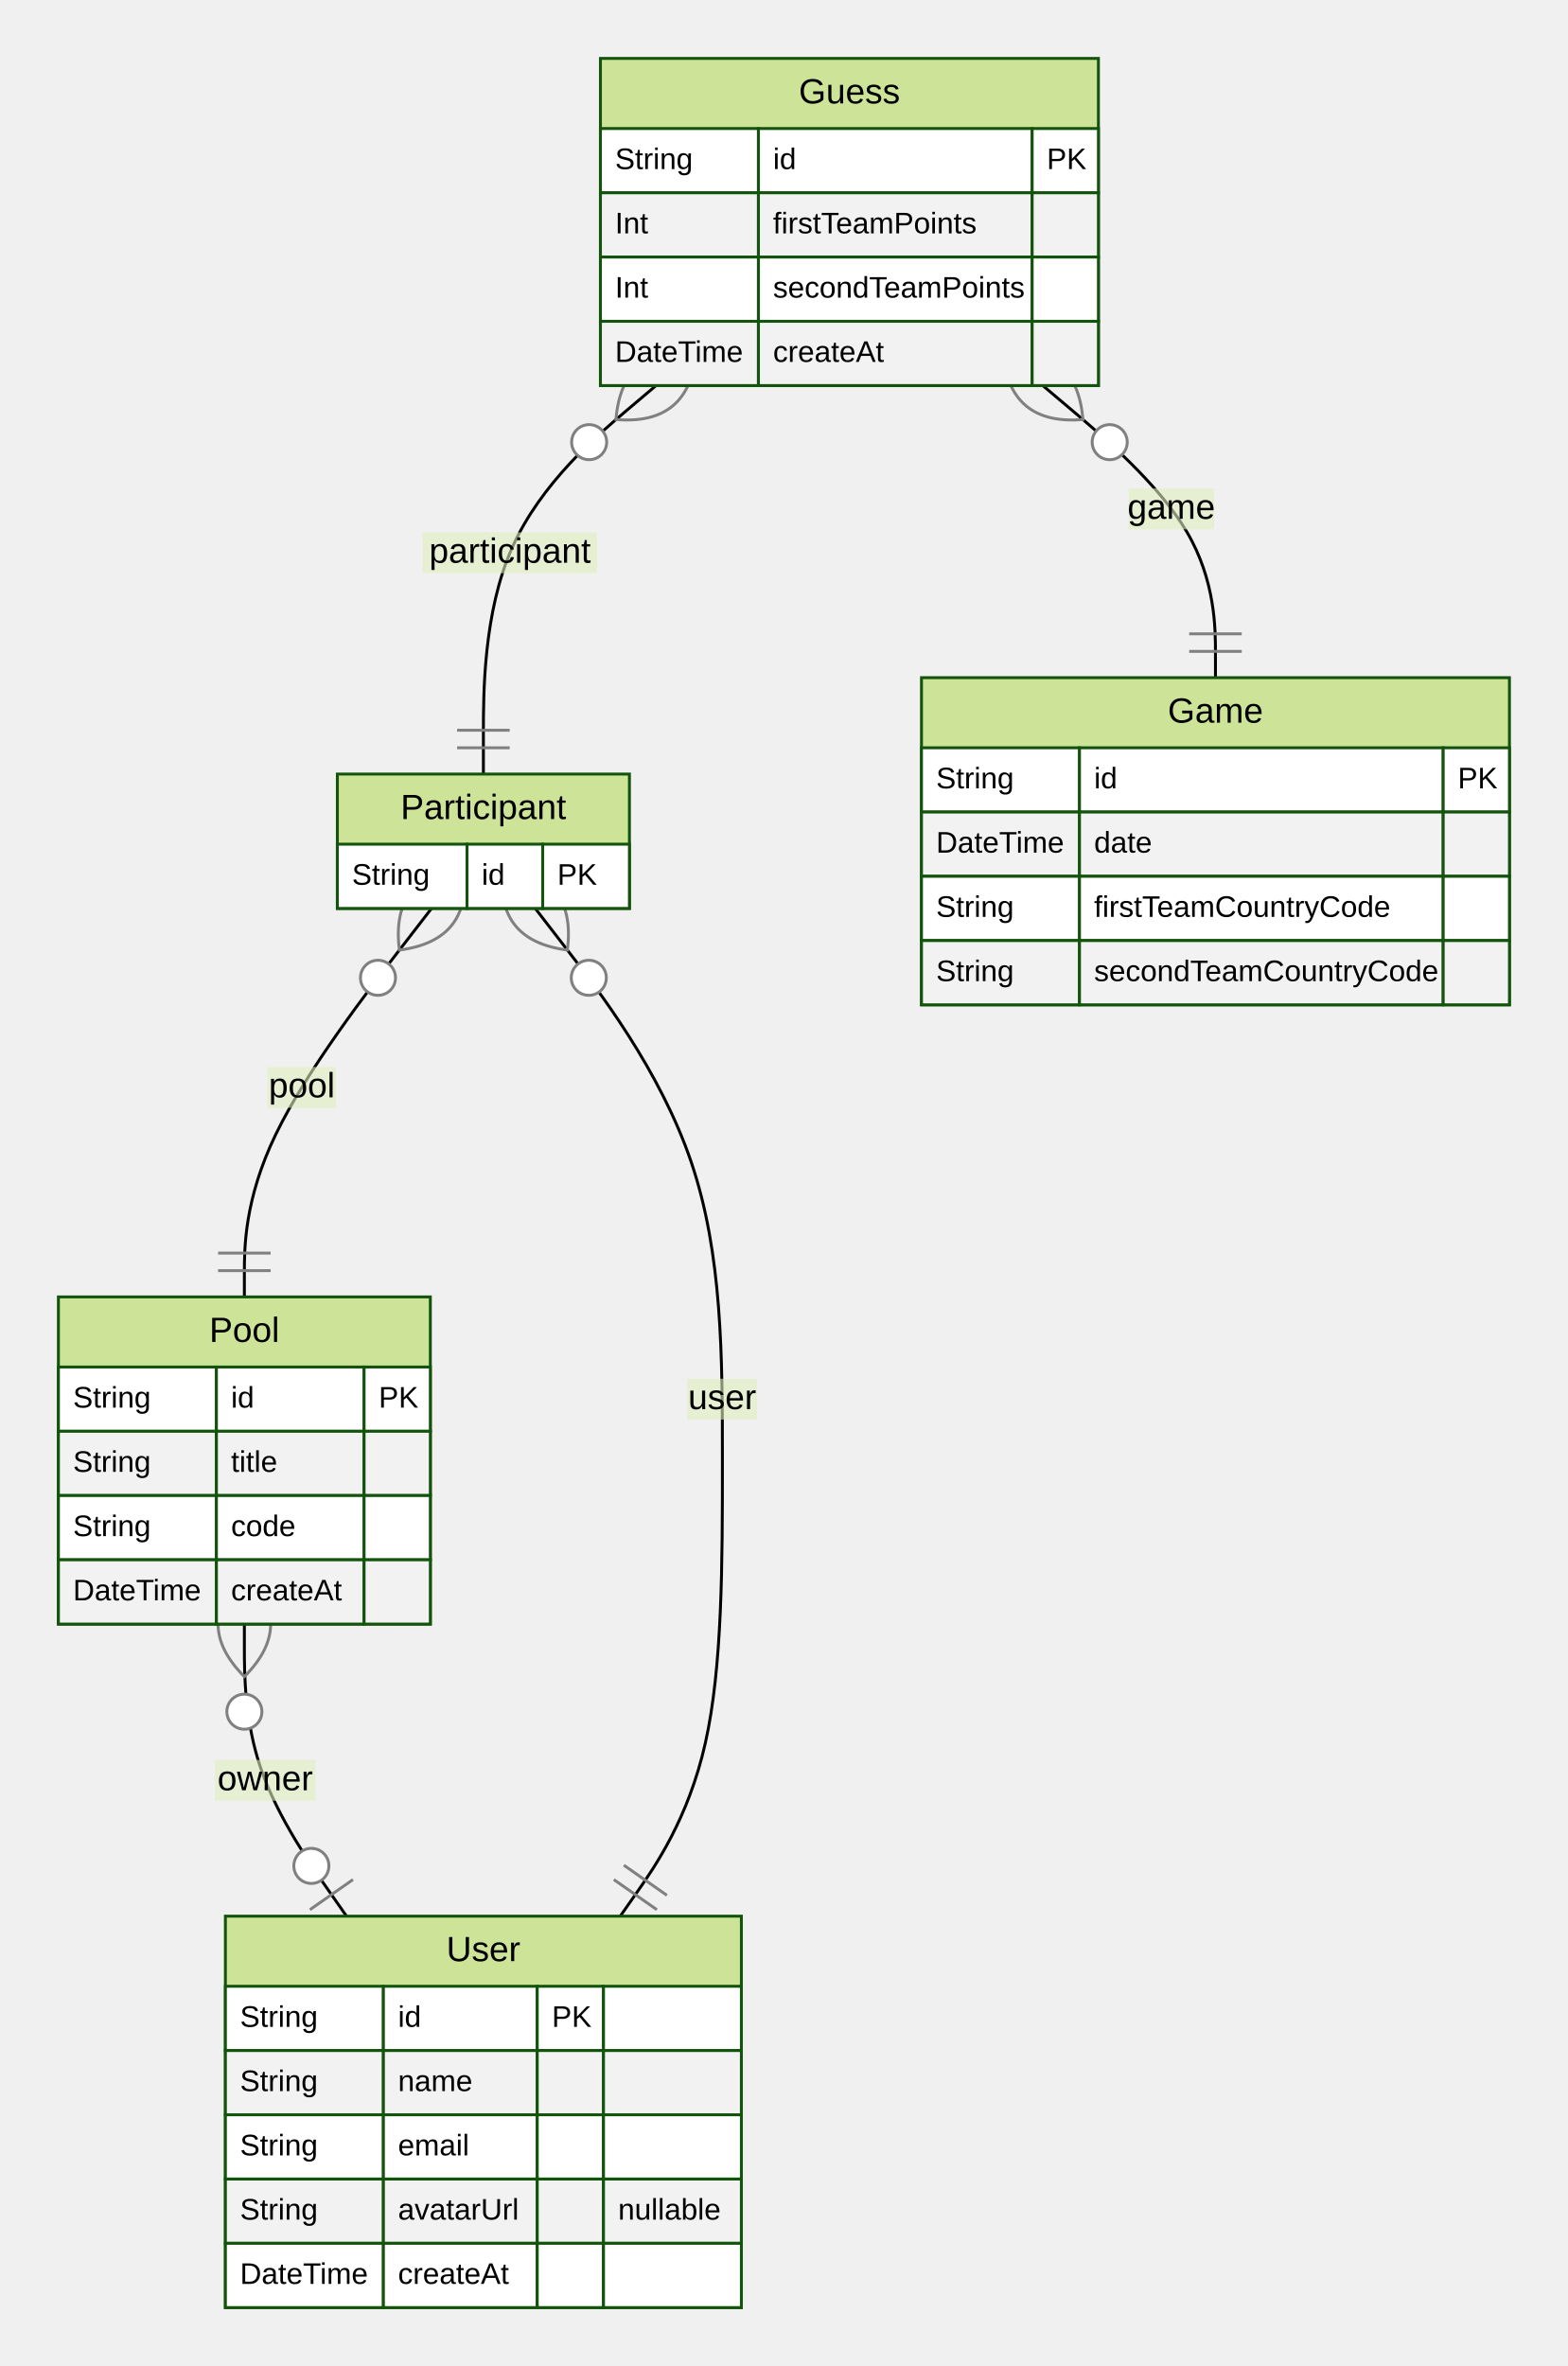
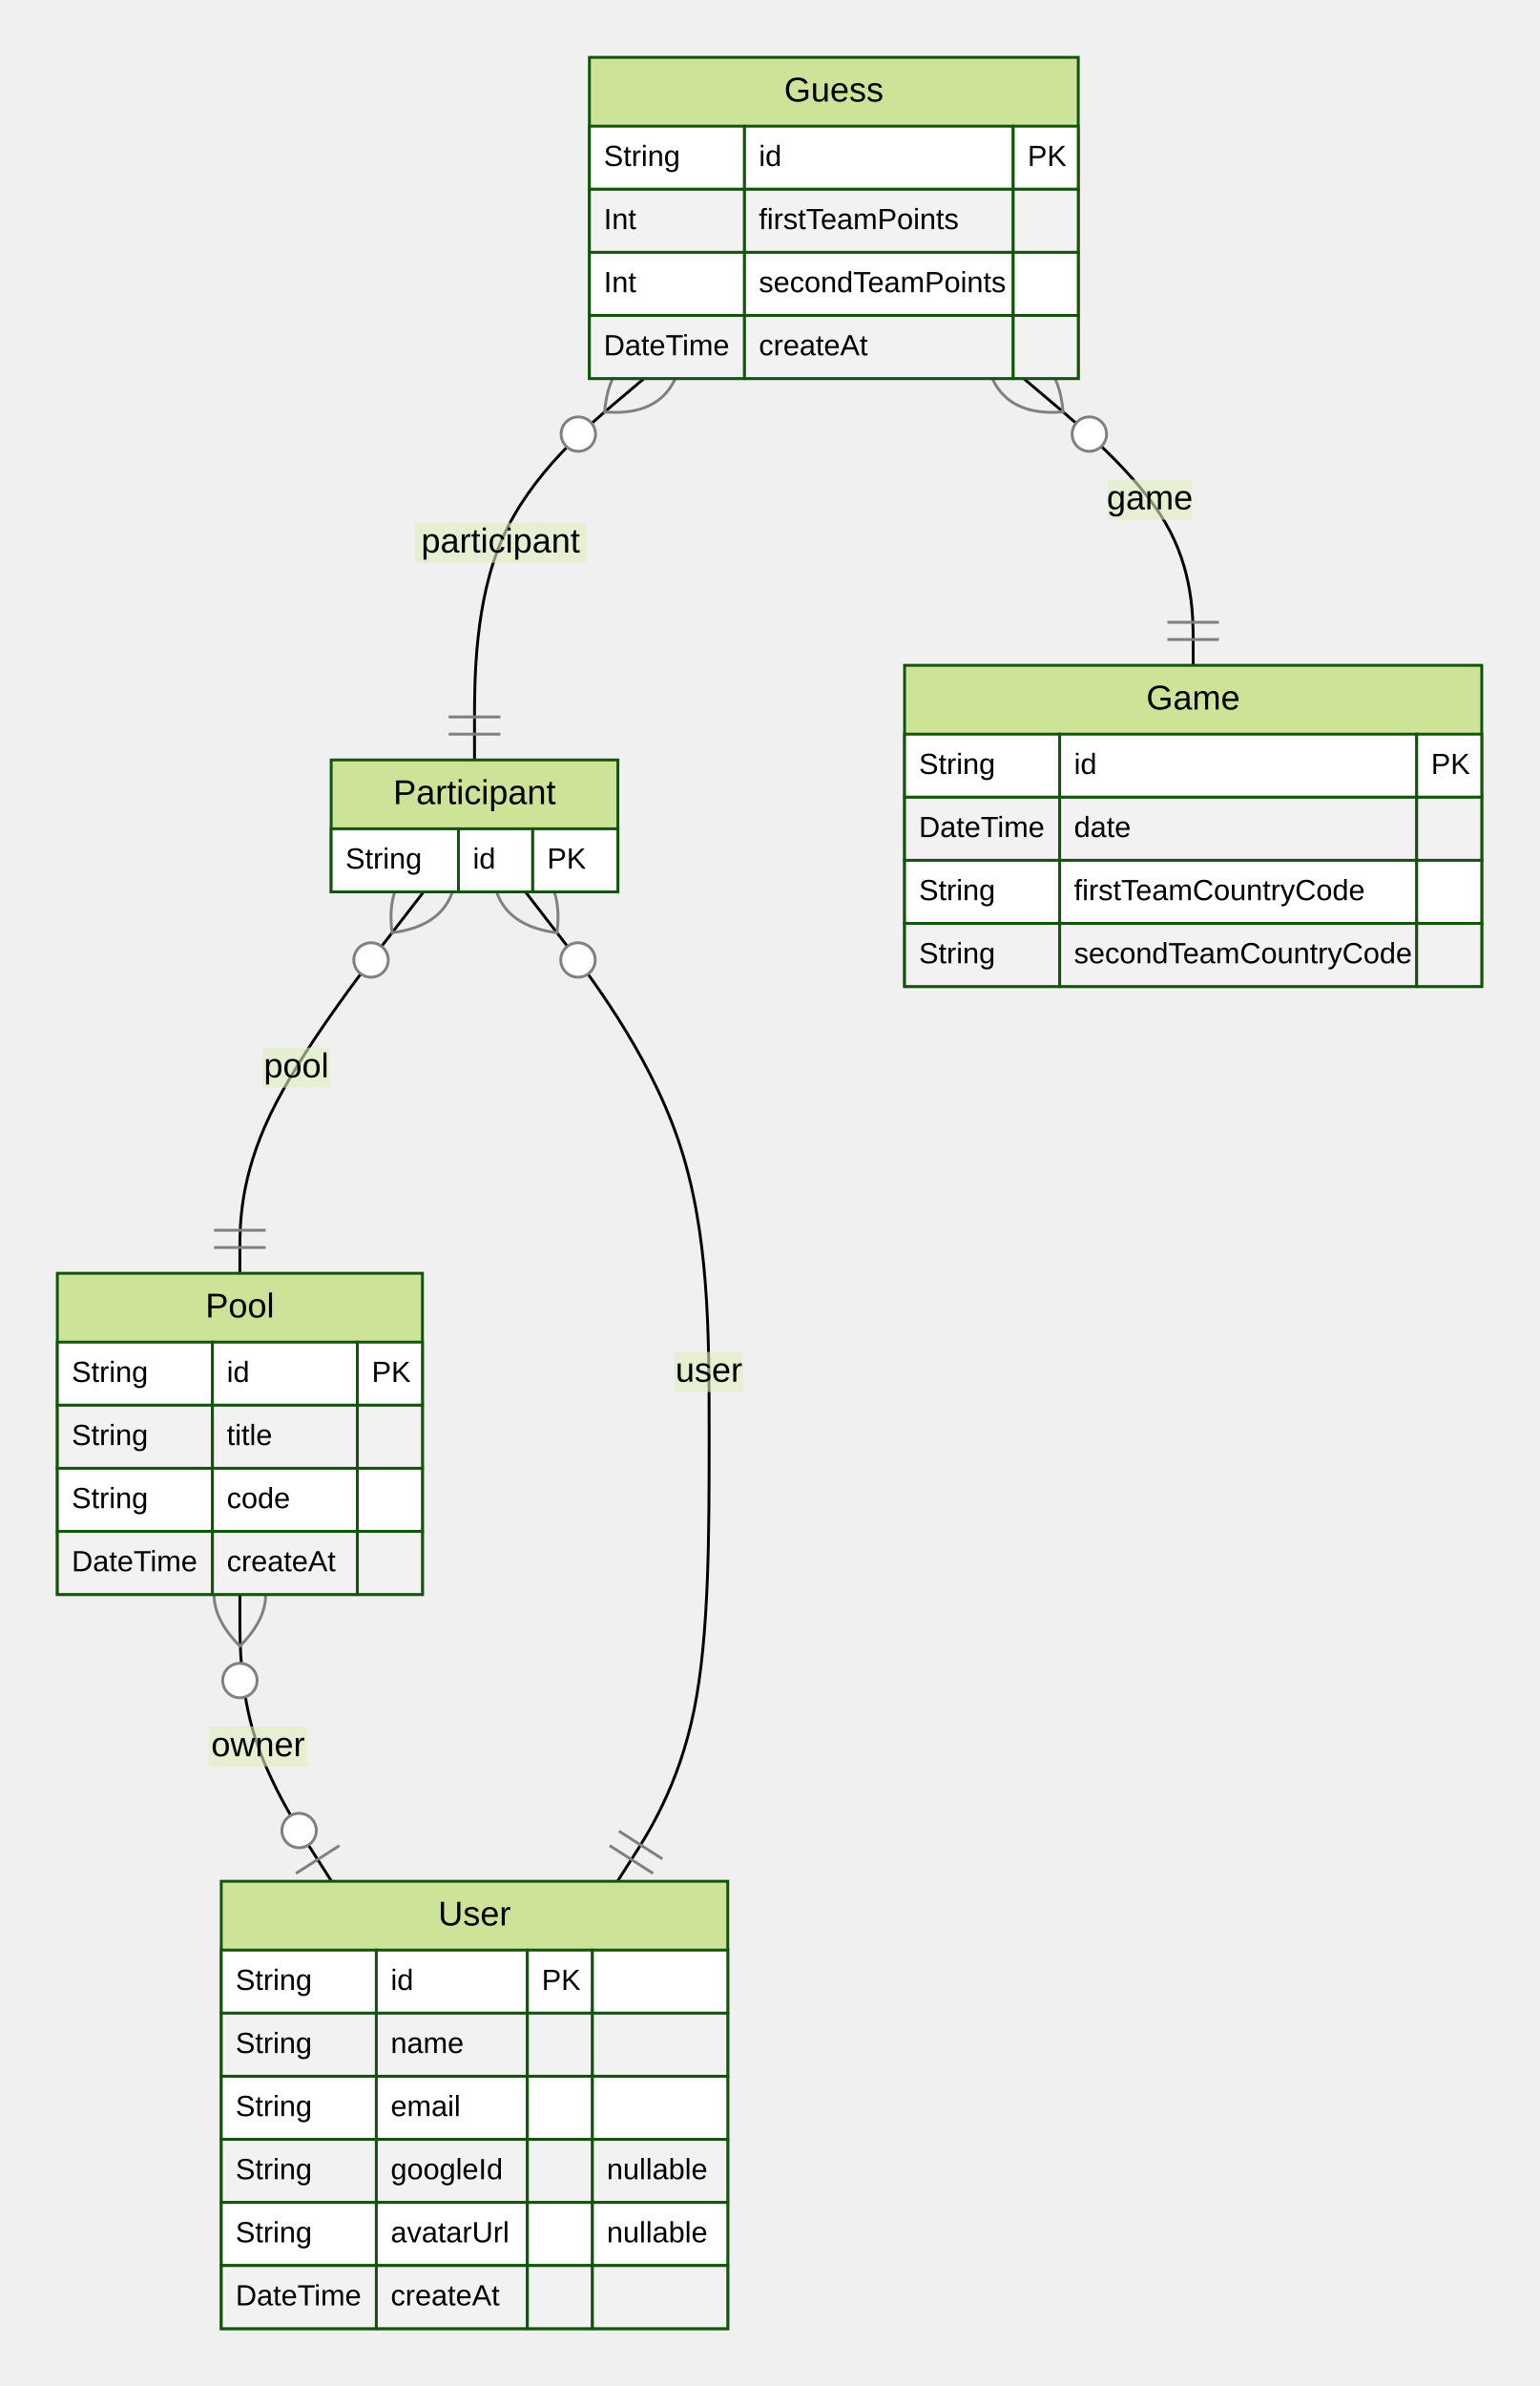
- <svg xmlns="http://www.w3.org/2000/svg" aria-labelledby="chart-title-mermaid-0 chart-desc-mermaid-0" role="img" viewBox="0 0 536.82 810" style="max-width: 536.82px; background-color: white;" width="100%" id="mermaid-0">
+ <svg xmlns="http://www.w3.org/2000/svg" aria-labelledby="chart-title-mermaid-0 chart-desc-mermaid-0" role="img" viewBox="0 0 536.82 832" style="max-width: 536.82px; background-color: white;" width="100%" id="mermaid-0">
  <style>#mermaid-0 {font-family:"trebuchet ms",verdana,arial,sans-serif;font-size:16px;fill:#000000;}#mermaid-0 .error-icon{fill:#552222;}#mermaid-0 .error-text{fill:#552222;stroke:#552222;}#mermaid-0 .edge-thickness-normal{stroke-width:2px;}#mermaid-0 .edge-thickness-thick{stroke-width:3.5px;}#mermaid-0 .edge-pattern-solid{stroke-dasharray:0;}#mermaid-0 .edge-pattern-dashed{stroke-dasharray:3;}#mermaid-0 .edge-pattern-dotted{stroke-dasharray:2;}#mermaid-0 .marker{fill:#000000;stroke:#000000;}#mermaid-0 .marker.cross{stroke:#000000;}#mermaid-0 svg{font-family:"trebuchet ms",verdana,arial,sans-serif;font-size:16px;}#mermaid-0 .entityBox{fill:#cde498;stroke:#13540c;}#mermaid-0 .attributeBoxOdd{fill:#ffffff;stroke:#13540c;}#mermaid-0 .attributeBoxEven{fill:#f2f2f2;stroke:#13540c;}#mermaid-0 .relationshipLabelBox{fill:hsl(78.158, 58.462%, 84.51%);opacity:0.7;background-color:hsl(78.158, 58.462%, 84.51%);}#mermaid-0 .relationshipLabelBox rect{opacity:0.5;}#mermaid-0 .relationshipLine{stroke:#000000;}#mermaid-0 :root{--mermaid-font-family:"trebuchet ms",verdana,arial,sans-serif;}</style>
  <g />
  <defs>
    <marker orient="auto" markerHeight="18" markerWidth="18" refY="9" refX="0" id="ONLY_ONE_START">
      <path d="M9,0 L9,18 M15,0 L15,18" fill="none" stroke="gray" />
    </marker>
  </defs>
  <defs>
    <marker orient="auto" markerHeight="18" markerWidth="18" refY="9" refX="18" id="ONLY_ONE_END">
      <path d="M3,0 L3,18 M9,0 L9,18" fill="none" stroke="gray" />
    </marker>
  </defs>
  <defs>
    <marker orient="auto" markerHeight="18" markerWidth="30" refY="9" refX="0" id="ZERO_OR_ONE_START">
      <circle r="6" cy="9" cx="21" fill="white" stroke="gray" />
      <path d="M9,0 L9,18" fill="none" stroke="gray" />
    </marker>
  </defs>
  <defs>
    <marker orient="auto" markerHeight="18" markerWidth="30" refY="9" refX="30" id="ZERO_OR_ONE_END">
      <circle r="6" cy="9" cx="9" fill="white" stroke="gray" />
      <path d="M21,0 L21,18" fill="none" stroke="gray" />
    </marker>
  </defs>
  <defs>
    <marker orient="auto" markerHeight="36" markerWidth="45" refY="18" refX="18" id="ONE_OR_MORE_START">
      <path d="M0,18 Q 18,0 36,18 Q 18,36 0,18 M42,9 L42,27" fill="none" stroke="gray" />
    </marker>
  </defs>
  <defs>
    <marker orient="auto" markerHeight="36" markerWidth="45" refY="18" refX="27" id="ONE_OR_MORE_END">
      <path d="M3,9 L3,27 M9,18 Q27,0 45,18 Q27,36 9,18" fill="none" stroke="gray" />
    </marker>
  </defs>
  <defs>
    <marker orient="auto" markerHeight="36" markerWidth="57" refY="18" refX="18" id="ZERO_OR_MORE_START">
      <circle r="6" cy="18" cx="48" fill="white" stroke="gray" />
      <path d="M0,18 Q18,0 36,18 Q18,36 0,18" fill="none" stroke="gray" />
    </marker>
  </defs>
  <defs>
    <marker orient="auto" markerHeight="36" markerWidth="57" refY="18" refX="39" id="ZERO_OR_MORE_END">
      <circle r="6" cy="18" cx="9" fill="white" stroke="gray" />
      <path d="M21,18 Q39,0 57,18 Q39,36 21,18" fill="none" stroke="gray" />
    </marker>
  </defs>
-   <path marker-start="url(#ZERO_OR_MORE_START)" marker-end="url(#ZERO_OR_ONE_END)" fill="none" stroke="gray" d="M83.672,556L83.672,564.333C83.672,572.667,83.672,589.333,89.501,606C95.329,622.667,106.987,639.333,112.816,647.667L118.644,656" class="er relationshipLine" />
-   <path marker-start="url(#ZERO_OR_MORE_START)" marker-end="url(#ONLY_ONE_END)" fill="none" stroke="gray" d="M183.265,311L193.944,324.833C204.624,338.667,225.984,366.333,236.664,397.833C247.344,429.333,247.344,464.667,247.344,500C247.344,535.333,247.344,570.667,241.515,596.667C235.686,622.667,224.029,639.333,218.2,647.667L212.371,656" class="er relationshipLine" />
+   <path marker-start="url(#ZERO_OR_MORE_START)" marker-end="url(#ZERO_OR_ONE_END)" fill="none" stroke="gray" d="M83.672,556L83.672,564.333C83.672,572.667,83.672,589.333,89,606C94.328,622.667,104.983,639.333,110.311,647.667L115.639,656" class="er relationshipLine" />
+   <path marker-start="url(#ZERO_OR_MORE_START)" marker-end="url(#ONLY_ONE_END)" fill="none" stroke="gray" d="M183.265,311L193.944,324.833C204.624,338.667,225.984,366.333,236.664,397.833C247.344,429.333,247.344,464.667,247.344,500C247.344,535.333,247.344,570.667,242.016,596.667C236.688,622.667,226.032,639.333,220.704,647.667L215.377,656" class="er relationshipLine" />
  <path marker-start="url(#ZERO_OR_MORE_START)" marker-end="url(#ONLY_ONE_END)" fill="none" stroke="gray" d="M147.751,311L137.071,324.833C126.391,338.667,105.032,366.333,94.352,388.5C83.672,410.667,83.672,427.333,83.672,435.667L83.672,444" class="er relationshipLine" />
  <path marker-start="url(#ZERO_OR_MORE_START)" marker-end="url(#ONLY_ONE_END)" fill="none" stroke="gray" d="M224.625,132L214.772,140.333C204.919,148.667,185.213,165.333,175.361,187.5C165.508,209.667,165.508,237.333,165.508,251.167L165.508,265" class="er relationshipLine" />
  <path marker-start="url(#ZERO_OR_MORE_START)" marker-end="url(#ONLY_ONE_END)" fill="none" stroke="gray" d="M357.047,132L366.9,140.333C376.753,148.667,396.458,165.333,406.311,182C416.164,198.667,416.164,215.333,416.164,223.667L416.164,232" class="er relationshipLine" />
  <g transform="translate(20,444 )" id="Pool">
    <rect height="112" width="127.344" y="0" x="0" stroke="gray" fill-opacity="100%" fill="honeydew" class="er entityBox" />
    <text transform="translate(63.67186,12)" style="font-family: &quot;trebuchet ms&quot;, verdana, arial, sans-serif;; font-size: 12px" text-anchor="middle" dominant-baseline="middle" y="0" x="0" id="entity-Pool" class="er entityLabel">Pool</text>
    <rect height="22" width="54.096" y="24" x="0" stroke="gray" fill-opacity="100%" fill="honeydew" class="er attributeBoxOdd" />
    <text transform="translate(5,35)" style="font-family: &quot;trebuchet ms&quot;, verdana, arial, sans-serif;; font-size: 10.2px" text-anchor="left" dominant-baseline="middle" y="0" x="0" id="entity-Pool-attr-1-type" class="er entityLabel">String</text>
    <rect height="22" width="50.56" y="24" x="54.096" stroke="gray" fill-opacity="100%" fill="honeydew" class="er attributeBoxOdd" />
    <text transform="translate(59.09555,35)" style="font-family: &quot;trebuchet ms&quot;, verdana, arial, sans-serif;; font-size: 10.2px" text-anchor="left" dominant-baseline="middle" y="0" x="0" id="entity-Pool-attr-1-name" class="er entityLabel">id</text>
    <rect height="22" width="22.688" y="24" x="104.656" stroke="gray" fill-opacity="100%" fill="honeydew" class="er attributeBoxOdd" />
    <text transform="translate(109.656,35)" style="font-family: &quot;trebuchet ms&quot;, verdana, arial, sans-serif;; font-size: 10.2px" text-anchor="left" dominant-baseline="middle" y="0" x="0" id="entity-Pool-attr-1-key" class="er entityLabel">PK</text>
    <rect height="22" width="54.096" y="46" x="0" stroke="gray" fill-opacity="100%" fill="honeydew" class="er attributeBoxEven" />
    <text transform="translate(5,57)" style="font-family: &quot;trebuchet ms&quot;, verdana, arial, sans-serif;; font-size: 10.2px" text-anchor="left" dominant-baseline="middle" y="0" x="0" id="entity-Pool-attr-2-type" class="er entityLabel">String</text>
    <rect height="22" width="50.56" y="46" x="54.096" stroke="gray" fill-opacity="100%" fill="honeydew" class="er attributeBoxEven" />
    <text transform="translate(59.09555,57)" style="font-family: &quot;trebuchet ms&quot;, verdana, arial, sans-serif;; font-size: 10.2px" text-anchor="left" dominant-baseline="middle" y="0" x="0" id="entity-Pool-attr-2-name" class="er entityLabel">title</text>
    <rect height="22" width="22.688" y="46" x="104.656" stroke="gray" fill-opacity="100%" fill="honeydew" class="er attributeBoxEven" />
    <text transform="translate(109.656,57)" style="font-family: &quot;trebuchet ms&quot;, verdana, arial, sans-serif;; font-size: 10.2px" text-anchor="left" dominant-baseline="middle" y="0" x="0" id="entity-Pool-attr-2-key" class="er entityLabel" />
    <rect height="22" width="54.096" y="68" x="0" stroke="gray" fill-opacity="100%" fill="honeydew" class="er attributeBoxOdd" />
    <text transform="translate(5,79)" style="font-family: &quot;trebuchet ms&quot;, verdana, arial, sans-serif;; font-size: 10.2px" text-anchor="left" dominant-baseline="middle" y="0" x="0" id="entity-Pool-attr-3-type" class="er entityLabel">String</text>
    <rect height="22" width="50.56" y="68" x="54.096" stroke="gray" fill-opacity="100%" fill="honeydew" class="er attributeBoxOdd" />
    <text transform="translate(59.09555,79)" style="font-family: &quot;trebuchet ms&quot;, verdana, arial, sans-serif;; font-size: 10.2px" text-anchor="left" dominant-baseline="middle" y="0" x="0" id="entity-Pool-attr-3-name" class="er entityLabel">code</text>
    <rect height="22" width="22.688" y="68" x="104.656" stroke="gray" fill-opacity="100%" fill="honeydew" class="er attributeBoxOdd" />
    <text transform="translate(109.656,79)" style="font-family: &quot;trebuchet ms&quot;, verdana, arial, sans-serif;; font-size: 10.2px" text-anchor="left" dominant-baseline="middle" y="0" x="0" id="entity-Pool-attr-3-key" class="er entityLabel" />
    <rect height="22" width="54.096" y="90" x="0" stroke="gray" fill-opacity="100%" fill="honeydew" class="er attributeBoxEven" />
    <text transform="translate(5,101)" style="font-family: &quot;trebuchet ms&quot;, verdana, arial, sans-serif;; font-size: 10.2px" text-anchor="left" dominant-baseline="middle" y="0" x="0" id="entity-Pool-attr-4-type" class="er entityLabel">DateTime</text>
    <rect height="22" width="50.56" y="90" x="54.096" stroke="gray" fill-opacity="100%" fill="honeydew" class="er attributeBoxEven" />
    <text transform="translate(59.09555,101)" style="font-family: &quot;trebuchet ms&quot;, verdana, arial, sans-serif;; font-size: 10.2px" text-anchor="left" dominant-baseline="middle" y="0" x="0" id="entity-Pool-attr-4-name" class="er entityLabel">createAt</text>
    <rect height="22" width="22.688" y="90" x="104.656" stroke="gray" fill-opacity="100%" fill="honeydew" class="er attributeBoxEven" />
    <text transform="translate(109.656,101)" style="font-family: &quot;trebuchet ms&quot;, verdana, arial, sans-serif;; font-size: 10.2px" text-anchor="left" dominant-baseline="middle" y="0" x="0" id="entity-Pool-attr-4-key" class="er entityLabel" />
  </g>
  <g transform="translate(115.5078,265 )" id="Participant">
    <rect height="46" width="100" y="0" x="0" stroke="gray" fill-opacity="100%" fill="honeydew" class="er entityBox" />
    <text transform="translate(50,12)" style="font-family: &quot;trebuchet ms&quot;, verdana, arial, sans-serif;; font-size: 12px" text-anchor="middle" dominant-baseline="middle" y="0" x="0" id="entity-Participant" class="er entityLabel">Participant</text>
    <rect height="22" width="44.399" y="24" x="0" stroke="gray" fill-opacity="100%" fill="honeydew" class="er attributeBoxOdd" />
    <text transform="translate(5,35)" style="font-family: &quot;trebuchet ms&quot;, verdana, arial, sans-serif;; font-size: 10.2px" text-anchor="left" dominant-baseline="middle" y="0" x="0" id="entity-Participant-attr-1-type" class="er entityLabel">String</text>
    <rect height="22" width="25.911" y="24" x="44.399" stroke="gray" fill-opacity="100%" fill="honeydew" class="er attributeBoxOdd" />
    <text transform="translate(49.39862,35)" style="font-family: &quot;trebuchet ms&quot;, verdana, arial, sans-serif;; font-size: 10.2px" text-anchor="left" dominant-baseline="middle" y="0" x="0" id="entity-Participant-attr-1-name" class="er entityLabel">id</text>
    <rect height="22" width="29.69" y="24" x="70.31" stroke="gray" fill-opacity="100%" fill="honeydew" class="er attributeBoxOdd" />
    <text transform="translate(75.30976,35)" style="font-family: &quot;trebuchet ms&quot;, verdana, arial, sans-serif;; font-size: 10.2px" text-anchor="left" dominant-baseline="middle" y="0" x="0" id="entity-Participant-attr-1-key" class="er entityLabel">PK</text>
  </g>
  <g transform="translate(77.17397,656 )" id="User">
-     <rect height="134" width="176.668" y="0" x="0" stroke="gray" fill-opacity="100%" fill="honeydew" class="er entityBox" />
+     <rect height="156" width="176.668" y="0" x="0" stroke="gray" fill-opacity="100%" fill="honeydew" class="er entityBox" />
    <text transform="translate(88.33382,12)" style="font-family: &quot;trebuchet ms&quot;, verdana, arial, sans-serif;; font-size: 12px" text-anchor="middle" dominant-baseline="middle" y="0" x="0" id="entity-User" class="er entityLabel">User</text>
    <rect height="22" width="54.096" y="24" x="0" stroke="gray" fill-opacity="100%" fill="honeydew" class="er attributeBoxOdd" />
    <text transform="translate(5,35)" style="font-family: &quot;trebuchet ms&quot;, verdana, arial, sans-serif;; font-size: 10.2px" text-anchor="left" dominant-baseline="middle" y="0" x="0" id="entity-User-attr-1-type" class="er entityLabel">String</text>
    <rect height="22" width="52.672" y="24" x="54.096" stroke="gray" fill-opacity="100%" fill="honeydew" class="er attributeBoxOdd" />
    <text transform="translate(59.09555,35)" style="font-family: &quot;trebuchet ms&quot;, verdana, arial, sans-serif;; font-size: 10.2px" text-anchor="left" dominant-baseline="middle" y="0" x="0" id="entity-User-attr-1-name" class="er entityLabel">id</text>
    <rect height="22" width="22.688" y="24" x="106.767" stroke="gray" fill-opacity="100%" fill="honeydew" class="er attributeBoxOdd" />
    <text transform="translate(111.7674,35)" style="font-family: &quot;trebuchet ms&quot;, verdana, arial, sans-serif;; font-size: 10.2px" text-anchor="left" dominant-baseline="middle" y="0" x="0" id="entity-User-attr-1-key" class="er entityLabel">PK</text>
    <rect height="22" width="47.213" y="24" x="129.455" stroke="gray" fill-opacity="100%" fill="honeydew" class="er attributeBoxOdd" />
    <text transform="translate(134.4551,35)" style="font-family: &quot;trebuchet ms&quot;, verdana, arial, sans-serif;; font-size: 10.2px" text-anchor="left" dominant-baseline="middle" y="0" x="0" id="entity-User-attr-1-comment" class="er entityLabel" />
    <rect height="22" width="54.096" y="46" x="0" stroke="gray" fill-opacity="100%" fill="honeydew" class="er attributeBoxEven" />
    <text transform="translate(5,57)" style="font-family: &quot;trebuchet ms&quot;, verdana, arial, sans-serif;; font-size: 10.2px" text-anchor="left" dominant-baseline="middle" y="0" x="0" id="entity-User-attr-2-type" class="er entityLabel">String</text>
    <rect height="22" width="52.672" y="46" x="54.096" stroke="gray" fill-opacity="100%" fill="honeydew" class="er attributeBoxEven" />
    <text transform="translate(59.09555,57)" style="font-family: &quot;trebuchet ms&quot;, verdana, arial, sans-serif;; font-size: 10.2px" text-anchor="left" dominant-baseline="middle" y="0" x="0" id="entity-User-attr-2-name" class="er entityLabel">name</text>
    <rect height="22" width="22.688" y="46" x="106.767" stroke="gray" fill-opacity="100%" fill="honeydew" class="er attributeBoxEven" />
    <text transform="translate(111.7674,57)" style="font-family: &quot;trebuchet ms&quot;, verdana, arial, sans-serif;; font-size: 10.2px" text-anchor="left" dominant-baseline="middle" y="0" x="0" id="entity-User-attr-2-key" class="er entityLabel" />
    <rect height="22" width="47.213" y="46" x="129.455" stroke="gray" fill-opacity="100%" fill="honeydew" class="er attributeBoxEven" />
    <text transform="translate(134.4551,57)" style="font-family: &quot;trebuchet ms&quot;, verdana, arial, sans-serif;; font-size: 10.2px" text-anchor="left" dominant-baseline="middle" y="0" x="0" id="entity-User-attr-2-comment" class="er entityLabel" />
    <rect height="22" width="54.096" y="68" x="0" stroke="gray" fill-opacity="100%" fill="honeydew" class="er attributeBoxOdd" />
    <text transform="translate(5,79)" style="font-family: &quot;trebuchet ms&quot;, verdana, arial, sans-serif;; font-size: 10.2px" text-anchor="left" dominant-baseline="middle" y="0" x="0" id="entity-User-attr-3-type" class="er entityLabel">String</text>
    <rect height="22" width="52.672" y="68" x="54.096" stroke="gray" fill-opacity="100%" fill="honeydew" class="er attributeBoxOdd" />
    <text transform="translate(59.09555,79)" style="font-family: &quot;trebuchet ms&quot;, verdana, arial, sans-serif;; font-size: 10.2px" text-anchor="left" dominant-baseline="middle" y="0" x="0" id="entity-User-attr-3-name" class="er entityLabel">email</text>
    <rect height="22" width="22.688" y="68" x="106.767" stroke="gray" fill-opacity="100%" fill="honeydew" class="er attributeBoxOdd" />
    <text transform="translate(111.7674,79)" style="font-family: &quot;trebuchet ms&quot;, verdana, arial, sans-serif;; font-size: 10.2px" text-anchor="left" dominant-baseline="middle" y="0" x="0" id="entity-User-attr-3-key" class="er entityLabel" />
    <rect height="22" width="47.213" y="68" x="129.455" stroke="gray" fill-opacity="100%" fill="honeydew" class="er attributeBoxOdd" />
    <text transform="translate(134.4551,79)" style="font-family: &quot;trebuchet ms&quot;, verdana, arial, sans-serif;; font-size: 10.2px" text-anchor="left" dominant-baseline="middle" y="0" x="0" id="entity-User-attr-3-comment" class="er entityLabel" />
    <rect height="22" width="54.096" y="90" x="0" stroke="gray" fill-opacity="100%" fill="honeydew" class="er attributeBoxEven" />
    <text transform="translate(5,101)" style="font-family: &quot;trebuchet ms&quot;, verdana, arial, sans-serif;; font-size: 10.2px" text-anchor="left" dominant-baseline="middle" y="0" x="0" id="entity-User-attr-4-type" class="er entityLabel">String</text>
    <rect height="22" width="52.672" y="90" x="54.096" stroke="gray" fill-opacity="100%" fill="honeydew" class="er attributeBoxEven" />
-     <text transform="translate(59.09555,101)" style="font-family: &quot;trebuchet ms&quot;, verdana, arial, sans-serif;; font-size: 10.2px" text-anchor="left" dominant-baseline="middle" y="0" x="0" id="entity-User-attr-4-name" class="er entityLabel">avatarUrl</text>
+     <text transform="translate(59.09555,101)" style="font-family: &quot;trebuchet ms&quot;, verdana, arial, sans-serif;; font-size: 10.2px" text-anchor="left" dominant-baseline="middle" y="0" x="0" id="entity-User-attr-4-name" class="er entityLabel">googleId</text>
    <rect height="22" width="22.688" y="90" x="106.767" stroke="gray" fill-opacity="100%" fill="honeydew" class="er attributeBoxEven" />
    <text transform="translate(111.7674,101)" style="font-family: &quot;trebuchet ms&quot;, verdana, arial, sans-serif;; font-size: 10.2px" text-anchor="left" dominant-baseline="middle" y="0" x="0" id="entity-User-attr-4-key" class="er entityLabel" />
    <rect height="22" width="47.213" y="90" x="129.455" stroke="gray" fill-opacity="100%" fill="honeydew" class="er attributeBoxEven" />
    <text transform="translate(134.4551,101)" style="font-family: &quot;trebuchet ms&quot;, verdana, arial, sans-serif;; font-size: 10.2px" text-anchor="left" dominant-baseline="middle" y="0" x="0" id="entity-User-attr-4-comment" class="er entityLabel">nullable</text>
    <rect height="22" width="54.096" y="112" x="0" stroke="gray" fill-opacity="100%" fill="honeydew" class="er attributeBoxOdd" />
-     <text transform="translate(5,123)" style="font-family: &quot;trebuchet ms&quot;, verdana, arial, sans-serif;; font-size: 10.2px" text-anchor="left" dominant-baseline="middle" y="0" x="0" id="entity-User-attr-5-type" class="er entityLabel">DateTime</text>
+     <text transform="translate(5,123)" style="font-family: &quot;trebuchet ms&quot;, verdana, arial, sans-serif;; font-size: 10.2px" text-anchor="left" dominant-baseline="middle" y="0" x="0" id="entity-User-attr-5-type" class="er entityLabel">String</text>
    <rect height="22" width="52.672" y="112" x="54.096" stroke="gray" fill-opacity="100%" fill="honeydew" class="er attributeBoxOdd" />
-     <text transform="translate(59.09555,123)" style="font-family: &quot;trebuchet ms&quot;, verdana, arial, sans-serif;; font-size: 10.2px" text-anchor="left" dominant-baseline="middle" y="0" x="0" id="entity-User-attr-5-name" class="er entityLabel">createAt</text>
+     <text transform="translate(59.09555,123)" style="font-family: &quot;trebuchet ms&quot;, verdana, arial, sans-serif;; font-size: 10.2px" text-anchor="left" dominant-baseline="middle" y="0" x="0" id="entity-User-attr-5-name" class="er entityLabel">avatarUrl</text>
    <rect height="22" width="22.688" y="112" x="106.767" stroke="gray" fill-opacity="100%" fill="honeydew" class="er attributeBoxOdd" />
    <text transform="translate(111.7674,123)" style="font-family: &quot;trebuchet ms&quot;, verdana, arial, sans-serif;; font-size: 10.2px" text-anchor="left" dominant-baseline="middle" y="0" x="0" id="entity-User-attr-5-key" class="er entityLabel" />
    <rect height="22" width="47.213" y="112" x="129.455" stroke="gray" fill-opacity="100%" fill="honeydew" class="er attributeBoxOdd" />
-     <text transform="translate(134.4551,123)" style="font-family: &quot;trebuchet ms&quot;, verdana, arial, sans-serif;; font-size: 10.2px" text-anchor="left" dominant-baseline="middle" y="0" x="0" id="entity-User-attr-5-comment" class="er entityLabel" />
+     <text transform="translate(134.4551,123)" style="font-family: &quot;trebuchet ms&quot;, verdana, arial, sans-serif;; font-size: 10.2px" text-anchor="left" dominant-baseline="middle" y="0" x="0" id="entity-User-attr-5-comment" class="er entityLabel">nullable</text>
+     <rect height="22" width="54.096" y="134" x="0" stroke="gray" fill-opacity="100%" fill="honeydew" class="er attributeBoxEven" />
+     <text transform="translate(5,145)" style="font-family: &quot;trebuchet ms&quot;, verdana, arial, sans-serif;; font-size: 10.2px" text-anchor="left" dominant-baseline="middle" y="0" x="0" id="entity-User-attr-6-type" class="er entityLabel">DateTime</text>
+     <rect height="22" width="52.672" y="134" x="54.096" stroke="gray" fill-opacity="100%" fill="honeydew" class="er attributeBoxEven" />
+     <text transform="translate(59.09555,145)" style="font-family: &quot;trebuchet ms&quot;, verdana, arial, sans-serif;; font-size: 10.2px" text-anchor="left" dominant-baseline="middle" y="0" x="0" id="entity-User-attr-6-name" class="er entityLabel">createAt</text>
+     <rect height="22" width="22.688" y="134" x="106.767" stroke="gray" fill-opacity="100%" fill="honeydew" class="er attributeBoxEven" />
+     <text transform="translate(111.7674,145)" style="font-family: &quot;trebuchet ms&quot;, verdana, arial, sans-serif;; font-size: 10.2px" text-anchor="left" dominant-baseline="middle" y="0" x="0" id="entity-User-attr-6-key" class="er entityLabel" />
+     <rect height="22" width="47.213" y="134" x="129.455" stroke="gray" fill-opacity="100%" fill="honeydew" class="er attributeBoxEven" />
+     <text transform="translate(134.4551,145)" style="font-family: &quot;trebuchet ms&quot;, verdana, arial, sans-serif;; font-size: 10.2px" text-anchor="left" dominant-baseline="middle" y="0" x="0" id="entity-User-attr-6-comment" class="er entityLabel" />
  </g>
  <g transform="translate(315.5078,232 )" id="Game">
    <rect height="112" width="201.312" y="0" x="0" stroke="gray" fill-opacity="100%" fill="honeydew" class="er entityBox" />
    <text transform="translate(100.6562,12)" style="font-family: &quot;trebuchet ms&quot;, verdana, arial, sans-serif;; font-size: 12px" text-anchor="middle" dominant-baseline="middle" y="0" x="0" id="entity-Game" class="er entityLabel">Game</text>
    <rect height="22" width="54.096" y="24" x="0" stroke="gray" fill-opacity="100%" fill="honeydew" class="er attributeBoxOdd" />
    <text transform="translate(5,35)" style="font-family: &quot;trebuchet ms&quot;, verdana, arial, sans-serif;; font-size: 10.2px" text-anchor="left" dominant-baseline="middle" y="0" x="0" id="entity-Game-attr-1-type" class="er entityLabel">String</text>
    <rect height="22" width="124.529" y="24" x="54.096" stroke="gray" fill-opacity="100%" fill="honeydew" class="er attributeBoxOdd" />
    <text transform="translate(59.09555,35)" style="font-family: &quot;trebuchet ms&quot;, verdana, arial, sans-serif;; font-size: 10.2px" text-anchor="left" dominant-baseline="middle" y="0" x="0" id="entity-Game-attr-1-name" class="er entityLabel">id</text>
    <rect height="22" width="22.688" y="24" x="178.625" stroke="gray" fill-opacity="100%" fill="honeydew" class="er attributeBoxOdd" />
    <text transform="translate(183.6248,35)" style="font-family: &quot;trebuchet ms&quot;, verdana, arial, sans-serif;; font-size: 10.2px" text-anchor="left" dominant-baseline="middle" y="0" x="0" id="entity-Game-attr-1-key" class="er entityLabel">PK</text>
    <rect height="22" width="54.096" y="46" x="0" stroke="gray" fill-opacity="100%" fill="honeydew" class="er attributeBoxEven" />
    <text transform="translate(5,57)" style="font-family: &quot;trebuchet ms&quot;, verdana, arial, sans-serif;; font-size: 10.2px" text-anchor="left" dominant-baseline="middle" y="0" x="0" id="entity-Game-attr-2-type" class="er entityLabel">DateTime</text>
    <rect height="22" width="124.529" y="46" x="54.096" stroke="gray" fill-opacity="100%" fill="honeydew" class="er attributeBoxEven" />
    <text transform="translate(59.09555,57)" style="font-family: &quot;trebuchet ms&quot;, verdana, arial, sans-serif;; font-size: 10.2px" text-anchor="left" dominant-baseline="middle" y="0" x="0" id="entity-Game-attr-2-name" class="er entityLabel">date</text>
    <rect height="22" width="22.688" y="46" x="178.625" stroke="gray" fill-opacity="100%" fill="honeydew" class="er attributeBoxEven" />
    <text transform="translate(183.6248,57)" style="font-family: &quot;trebuchet ms&quot;, verdana, arial, sans-serif;; font-size: 10.2px" text-anchor="left" dominant-baseline="middle" y="0" x="0" id="entity-Game-attr-2-key" class="er entityLabel" />
    <rect height="22" width="54.096" y="68" x="0" stroke="gray" fill-opacity="100%" fill="honeydew" class="er attributeBoxOdd" />
    <text transform="translate(5,79)" style="font-family: &quot;trebuchet ms&quot;, verdana, arial, sans-serif;; font-size: 10.2px" text-anchor="left" dominant-baseline="middle" y="0" x="0" id="entity-Game-attr-3-type" class="er entityLabel">String</text>
    <rect height="22" width="124.529" y="68" x="54.096" stroke="gray" fill-opacity="100%" fill="honeydew" class="er attributeBoxOdd" />
    <text transform="translate(59.09555,79)" style="font-family: &quot;trebuchet ms&quot;, verdana, arial, sans-serif;; font-size: 10.2px" text-anchor="left" dominant-baseline="middle" y="0" x="0" id="entity-Game-attr-3-name" class="er entityLabel">firstTeamCountryCode</text>
    <rect height="22" width="22.688" y="68" x="178.625" stroke="gray" fill-opacity="100%" fill="honeydew" class="er attributeBoxOdd" />
    <text transform="translate(183.6248,79)" style="font-family: &quot;trebuchet ms&quot;, verdana, arial, sans-serif;; font-size: 10.2px" text-anchor="left" dominant-baseline="middle" y="0" x="0" id="entity-Game-attr-3-key" class="er entityLabel" />
    <rect height="22" width="54.096" y="90" x="0" stroke="gray" fill-opacity="100%" fill="honeydew" class="er attributeBoxEven" />
    <text transform="translate(5,101)" style="font-family: &quot;trebuchet ms&quot;, verdana, arial, sans-serif;; font-size: 10.2px" text-anchor="left" dominant-baseline="middle" y="0" x="0" id="entity-Game-attr-4-type" class="er entityLabel">String</text>
    <rect height="22" width="124.529" y="90" x="54.096" stroke="gray" fill-opacity="100%" fill="honeydew" class="er attributeBoxEven" />
    <text transform="translate(59.09555,101)" style="font-family: &quot;trebuchet ms&quot;, verdana, arial, sans-serif;; font-size: 10.2px" text-anchor="left" dominant-baseline="middle" y="0" x="0" id="entity-Game-attr-4-name" class="er entityLabel">secondTeamCountryCode</text>
    <rect height="22" width="22.688" y="90" x="178.625" stroke="gray" fill-opacity="100%" fill="honeydew" class="er attributeBoxEven" />
    <text transform="translate(183.6248,101)" style="font-family: &quot;trebuchet ms&quot;, verdana, arial, sans-serif;; font-size: 10.2px" text-anchor="left" dominant-baseline="middle" y="0" x="0" id="entity-Game-attr-4-key" class="er entityLabel" />
  </g>
  <g transform="translate(205.5837,20 )" id="Guess">
    <rect height="112" width="170.504" y="0" x="0" stroke="gray" fill-opacity="100%" fill="honeydew" class="er entityBox" />
    <text transform="translate(85.2522,12)" style="font-family: &quot;trebuchet ms&quot;, verdana, arial, sans-serif;; font-size: 12px" text-anchor="middle" dominant-baseline="middle" y="0" x="0" id="entity-Guess" class="er entityLabel">Guess</text>
    <rect height="22" width="54.096" y="24" x="0" stroke="gray" fill-opacity="100%" fill="honeydew" class="er attributeBoxOdd" />
    <text transform="translate(5,35)" style="font-family: &quot;trebuchet ms&quot;, verdana, arial, sans-serif;; font-size: 10.2px" text-anchor="left" dominant-baseline="middle" y="0" x="0" id="entity-Guess-attr-1-type" class="er entityLabel">String</text>
    <rect height="22" width="93.721" y="24" x="54.096" stroke="gray" fill-opacity="100%" fill="honeydew" class="er attributeBoxOdd" />
    <text transform="translate(59.09555,35)" style="font-family: &quot;trebuchet ms&quot;, verdana, arial, sans-serif;; font-size: 10.2px" text-anchor="left" dominant-baseline="middle" y="0" x="0" id="entity-Guess-attr-1-name" class="er entityLabel">id</text>
    <rect height="22" width="22.688" y="24" x="147.817" stroke="gray" fill-opacity="100%" fill="honeydew" class="er attributeBoxOdd" />
    <text transform="translate(152.8167,35)" style="font-family: &quot;trebuchet ms&quot;, verdana, arial, sans-serif;; font-size: 10.2px" text-anchor="left" dominant-baseline="middle" y="0" x="0" id="entity-Guess-attr-1-key" class="er entityLabel">PK</text>
    <rect height="22" width="54.096" y="46" x="0" stroke="gray" fill-opacity="100%" fill="honeydew" class="er attributeBoxEven" />
    <text transform="translate(5,57)" style="font-family: &quot;trebuchet ms&quot;, verdana, arial, sans-serif;; font-size: 10.2px" text-anchor="left" dominant-baseline="middle" y="0" x="0" id="entity-Guess-attr-2-type" class="er entityLabel">Int</text>
    <rect height="22" width="93.721" y="46" x="54.096" stroke="gray" fill-opacity="100%" fill="honeydew" class="er attributeBoxEven" />
    <text transform="translate(59.09555,57)" style="font-family: &quot;trebuchet ms&quot;, verdana, arial, sans-serif;; font-size: 10.2px" text-anchor="left" dominant-baseline="middle" y="0" x="0" id="entity-Guess-attr-2-name" class="er entityLabel">firstTeamPoints</text>
    <rect height="22" width="22.688" y="46" x="147.817" stroke="gray" fill-opacity="100%" fill="honeydew" class="er attributeBoxEven" />
    <text transform="translate(152.8167,57)" style="font-family: &quot;trebuchet ms&quot;, verdana, arial, sans-serif;; font-size: 10.2px" text-anchor="left" dominant-baseline="middle" y="0" x="0" id="entity-Guess-attr-2-key" class="er entityLabel" />
    <rect height="22" width="54.096" y="68" x="0" stroke="gray" fill-opacity="100%" fill="honeydew" class="er attributeBoxOdd" />
    <text transform="translate(5,79)" style="font-family: &quot;trebuchet ms&quot;, verdana, arial, sans-serif;; font-size: 10.2px" text-anchor="left" dominant-baseline="middle" y="0" x="0" id="entity-Guess-attr-3-type" class="er entityLabel">Int</text>
    <rect height="22" width="93.721" y="68" x="54.096" stroke="gray" fill-opacity="100%" fill="honeydew" class="er attributeBoxOdd" />
    <text transform="translate(59.09555,79)" style="font-family: &quot;trebuchet ms&quot;, verdana, arial, sans-serif;; font-size: 10.2px" text-anchor="left" dominant-baseline="middle" y="0" x="0" id="entity-Guess-attr-3-name" class="er entityLabel">secondTeamPoints</text>
    <rect height="22" width="22.688" y="68" x="147.817" stroke="gray" fill-opacity="100%" fill="honeydew" class="er attributeBoxOdd" />
    <text transform="translate(152.8167,79)" style="font-family: &quot;trebuchet ms&quot;, verdana, arial, sans-serif;; font-size: 10.2px" text-anchor="left" dominant-baseline="middle" y="0" x="0" id="entity-Guess-attr-3-key" class="er entityLabel" />
    <rect height="22" width="54.096" y="90" x="0" stroke="gray" fill-opacity="100%" fill="honeydew" class="er attributeBoxEven" />
    <text transform="translate(5,101)" style="font-family: &quot;trebuchet ms&quot;, verdana, arial, sans-serif;; font-size: 10.2px" text-anchor="left" dominant-baseline="middle" y="0" x="0" id="entity-Guess-attr-4-type" class="er entityLabel">DateTime</text>
    <rect height="22" width="93.721" y="90" x="54.096" stroke="gray" fill-opacity="100%" fill="honeydew" class="er attributeBoxEven" />
    <text transform="translate(59.09555,101)" style="font-family: &quot;trebuchet ms&quot;, verdana, arial, sans-serif;; font-size: 10.2px" text-anchor="left" dominant-baseline="middle" y="0" x="0" id="entity-Guess-attr-4-name" class="er entityLabel">createAt</text>
    <rect height="22" width="22.688" y="90" x="147.817" stroke="gray" fill-opacity="100%" fill="honeydew" class="er attributeBoxEven" />
    <text transform="translate(152.8167,101)" style="font-family: &quot;trebuchet ms&quot;, verdana, arial, sans-serif;; font-size: 10.2px" text-anchor="left" dominant-baseline="middle" y="0" x="0" id="entity-Guess-attr-4-key" class="er entityLabel" />
  </g>
-   <rect fill-opacity="85%" fill="white" height="14" width="34.471" y="602.488" x="73.567" class="er relationshipLabelBox" />
-   <text style="font-family: &quot;trebuchet ms&quot;, verdana, arial, sans-serif;; font-size: 12px" dominant-baseline="middle" text-anchor="middle" y="609.488" x="90.803" id="rel1" class="er relationshipLabel">owner</text>
-   <rect fill-opacity="85%" fill="white" height="14" width="23.959" y="472.004" x="235.281" class="er relationshipLabelBox" />
-   <text style="font-family: &quot;trebuchet ms&quot;, verdana, arial, sans-serif;; font-size: 12px" dominant-baseline="middle" text-anchor="middle" y="479.004" x="247.26" id="rel2" class="er relationshipLabel">user</text>
+   <rect fill-opacity="85%" fill="white" height="14" width="34.471" y="601.986" x="72.775" class="er relationshipLabelBox" />
+   <text style="font-family: &quot;trebuchet ms&quot;, verdana, arial, sans-serif;; font-size: 12px" dominant-baseline="middle" text-anchor="middle" y="608.986" x="90.01" id="rel1" class="er relationshipLabel">owner</text>
+   <rect fill-opacity="85%" fill="white" height="14" width="23.959" y="471.409" x="235.273" class="er relationshipLabelBox" />
+   <text style="font-family: &quot;trebuchet ms&quot;, verdana, arial, sans-serif;; font-size: 12px" dominant-baseline="middle" text-anchor="middle" y="478.409" x="247.253" id="rel2" class="er relationshipLabel">user</text>
  <rect fill-opacity="85%" fill="white" height="14" width="23.564" y="365.27" x="91.555" class="er relationshipLabelBox" />
  <text style="font-family: &quot;trebuchet ms&quot;, verdana, arial, sans-serif;; font-size: 12px" dominant-baseline="middle" text-anchor="middle" y="372.27" x="103.338" id="rel3" class="er relationshipLabel">pool</text>
  <rect fill-opacity="85%" fill="white" height="14" width="59.744" y="182.256" x="144.733" class="er relationshipLabelBox" />
  <text style="font-family: &quot;trebuchet ms&quot;, verdana, arial, sans-serif;; font-size: 12px" dominant-baseline="middle" text-anchor="middle" y="189.256" x="174.605" id="rel4" class="er relationshipLabel">participant</text>
  <rect fill-opacity="85%" fill="white" height="14" width="29.289" y="167.222" x="386.403" class="er relationshipLabelBox" />
  <text style="font-family: &quot;trebuchet ms&quot;, verdana, arial, sans-serif;; font-size: 12px" dominant-baseline="middle" text-anchor="middle" y="174.222" x="401.048" id="rel5" class="er relationshipLabel">game</text>
</svg>
